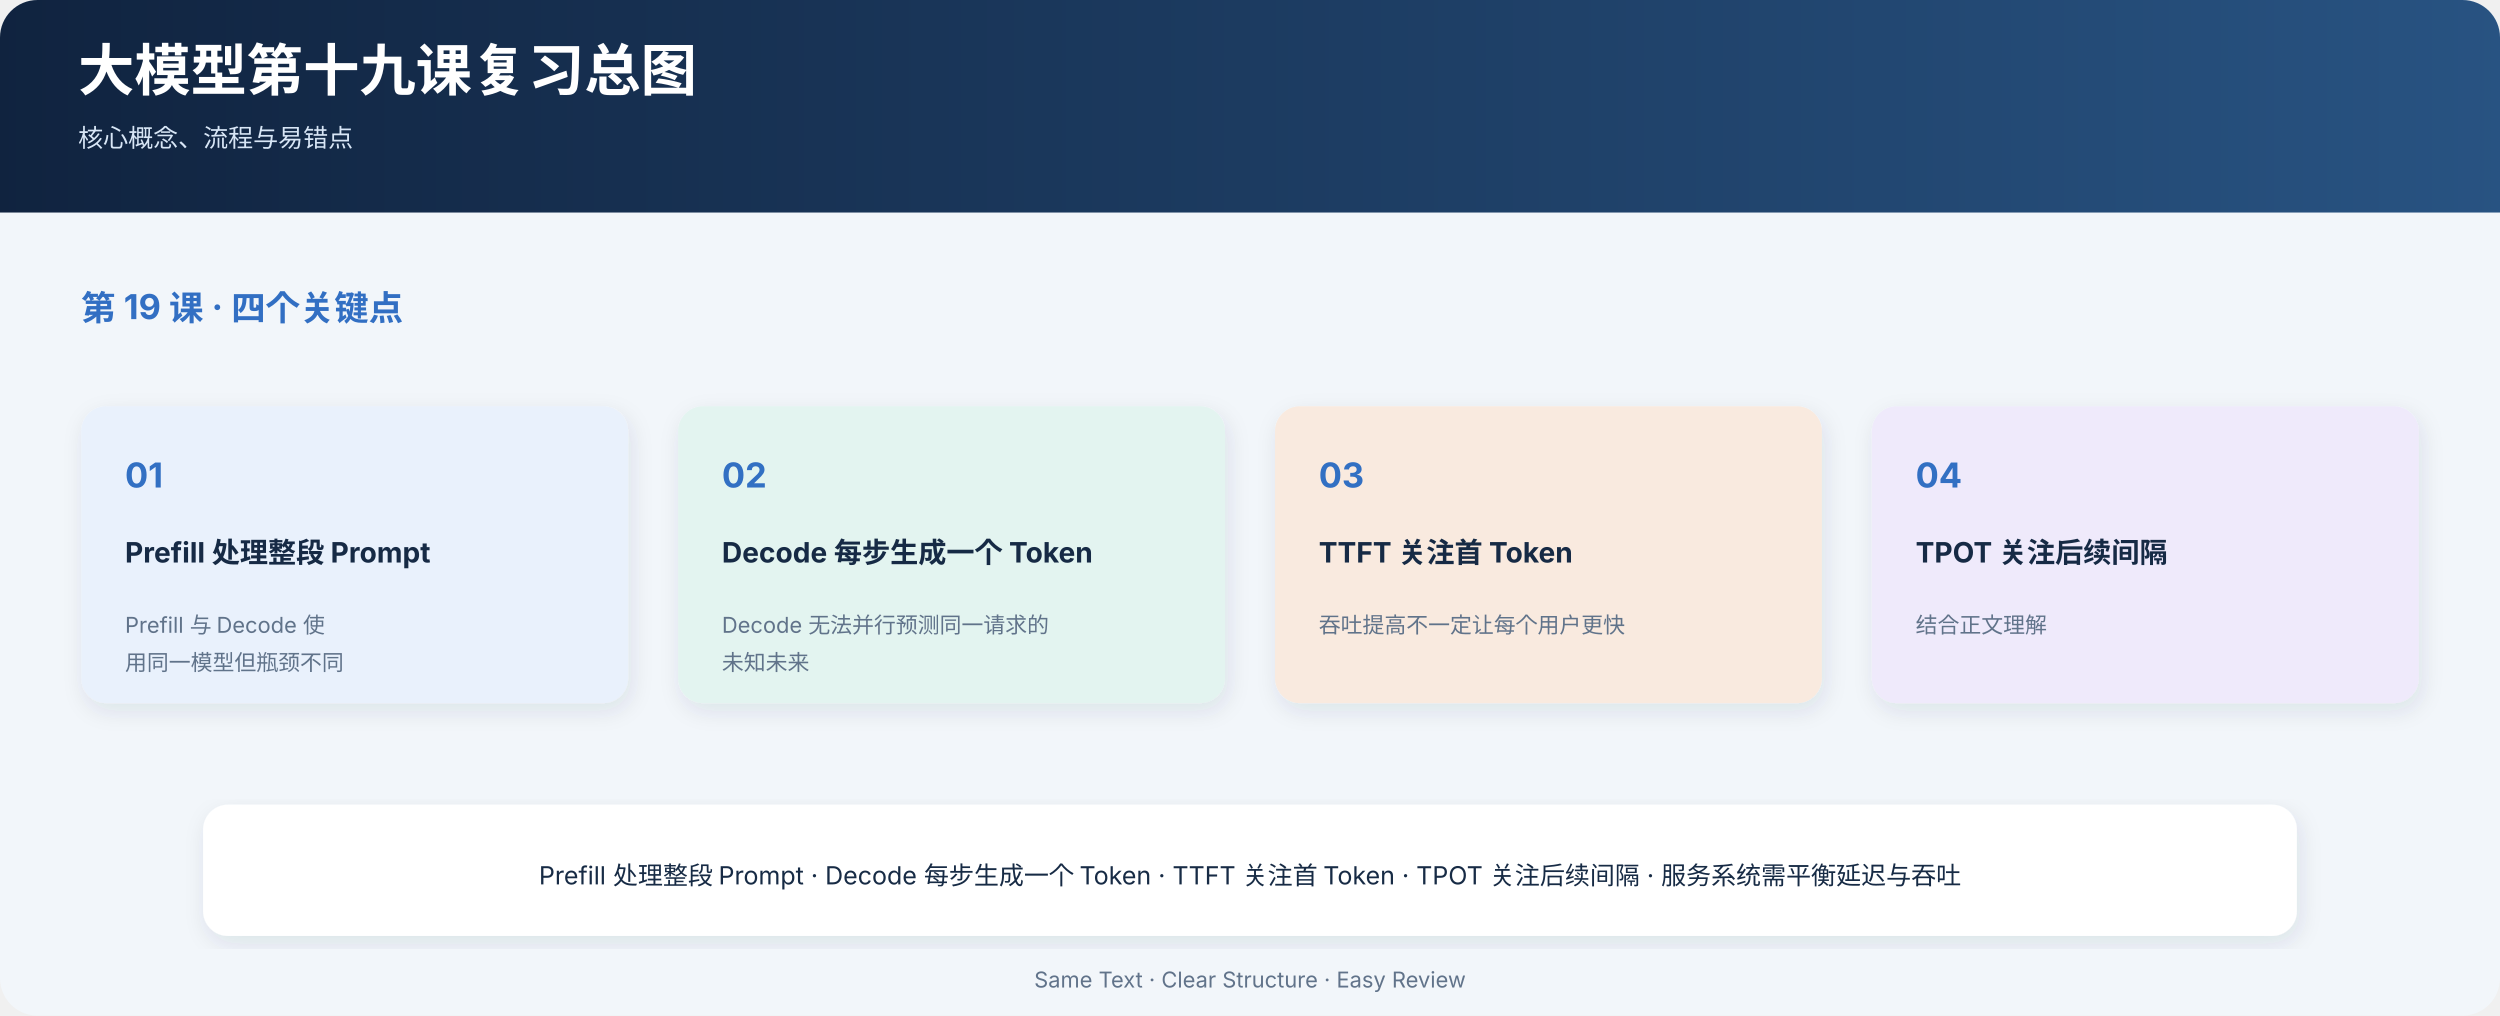
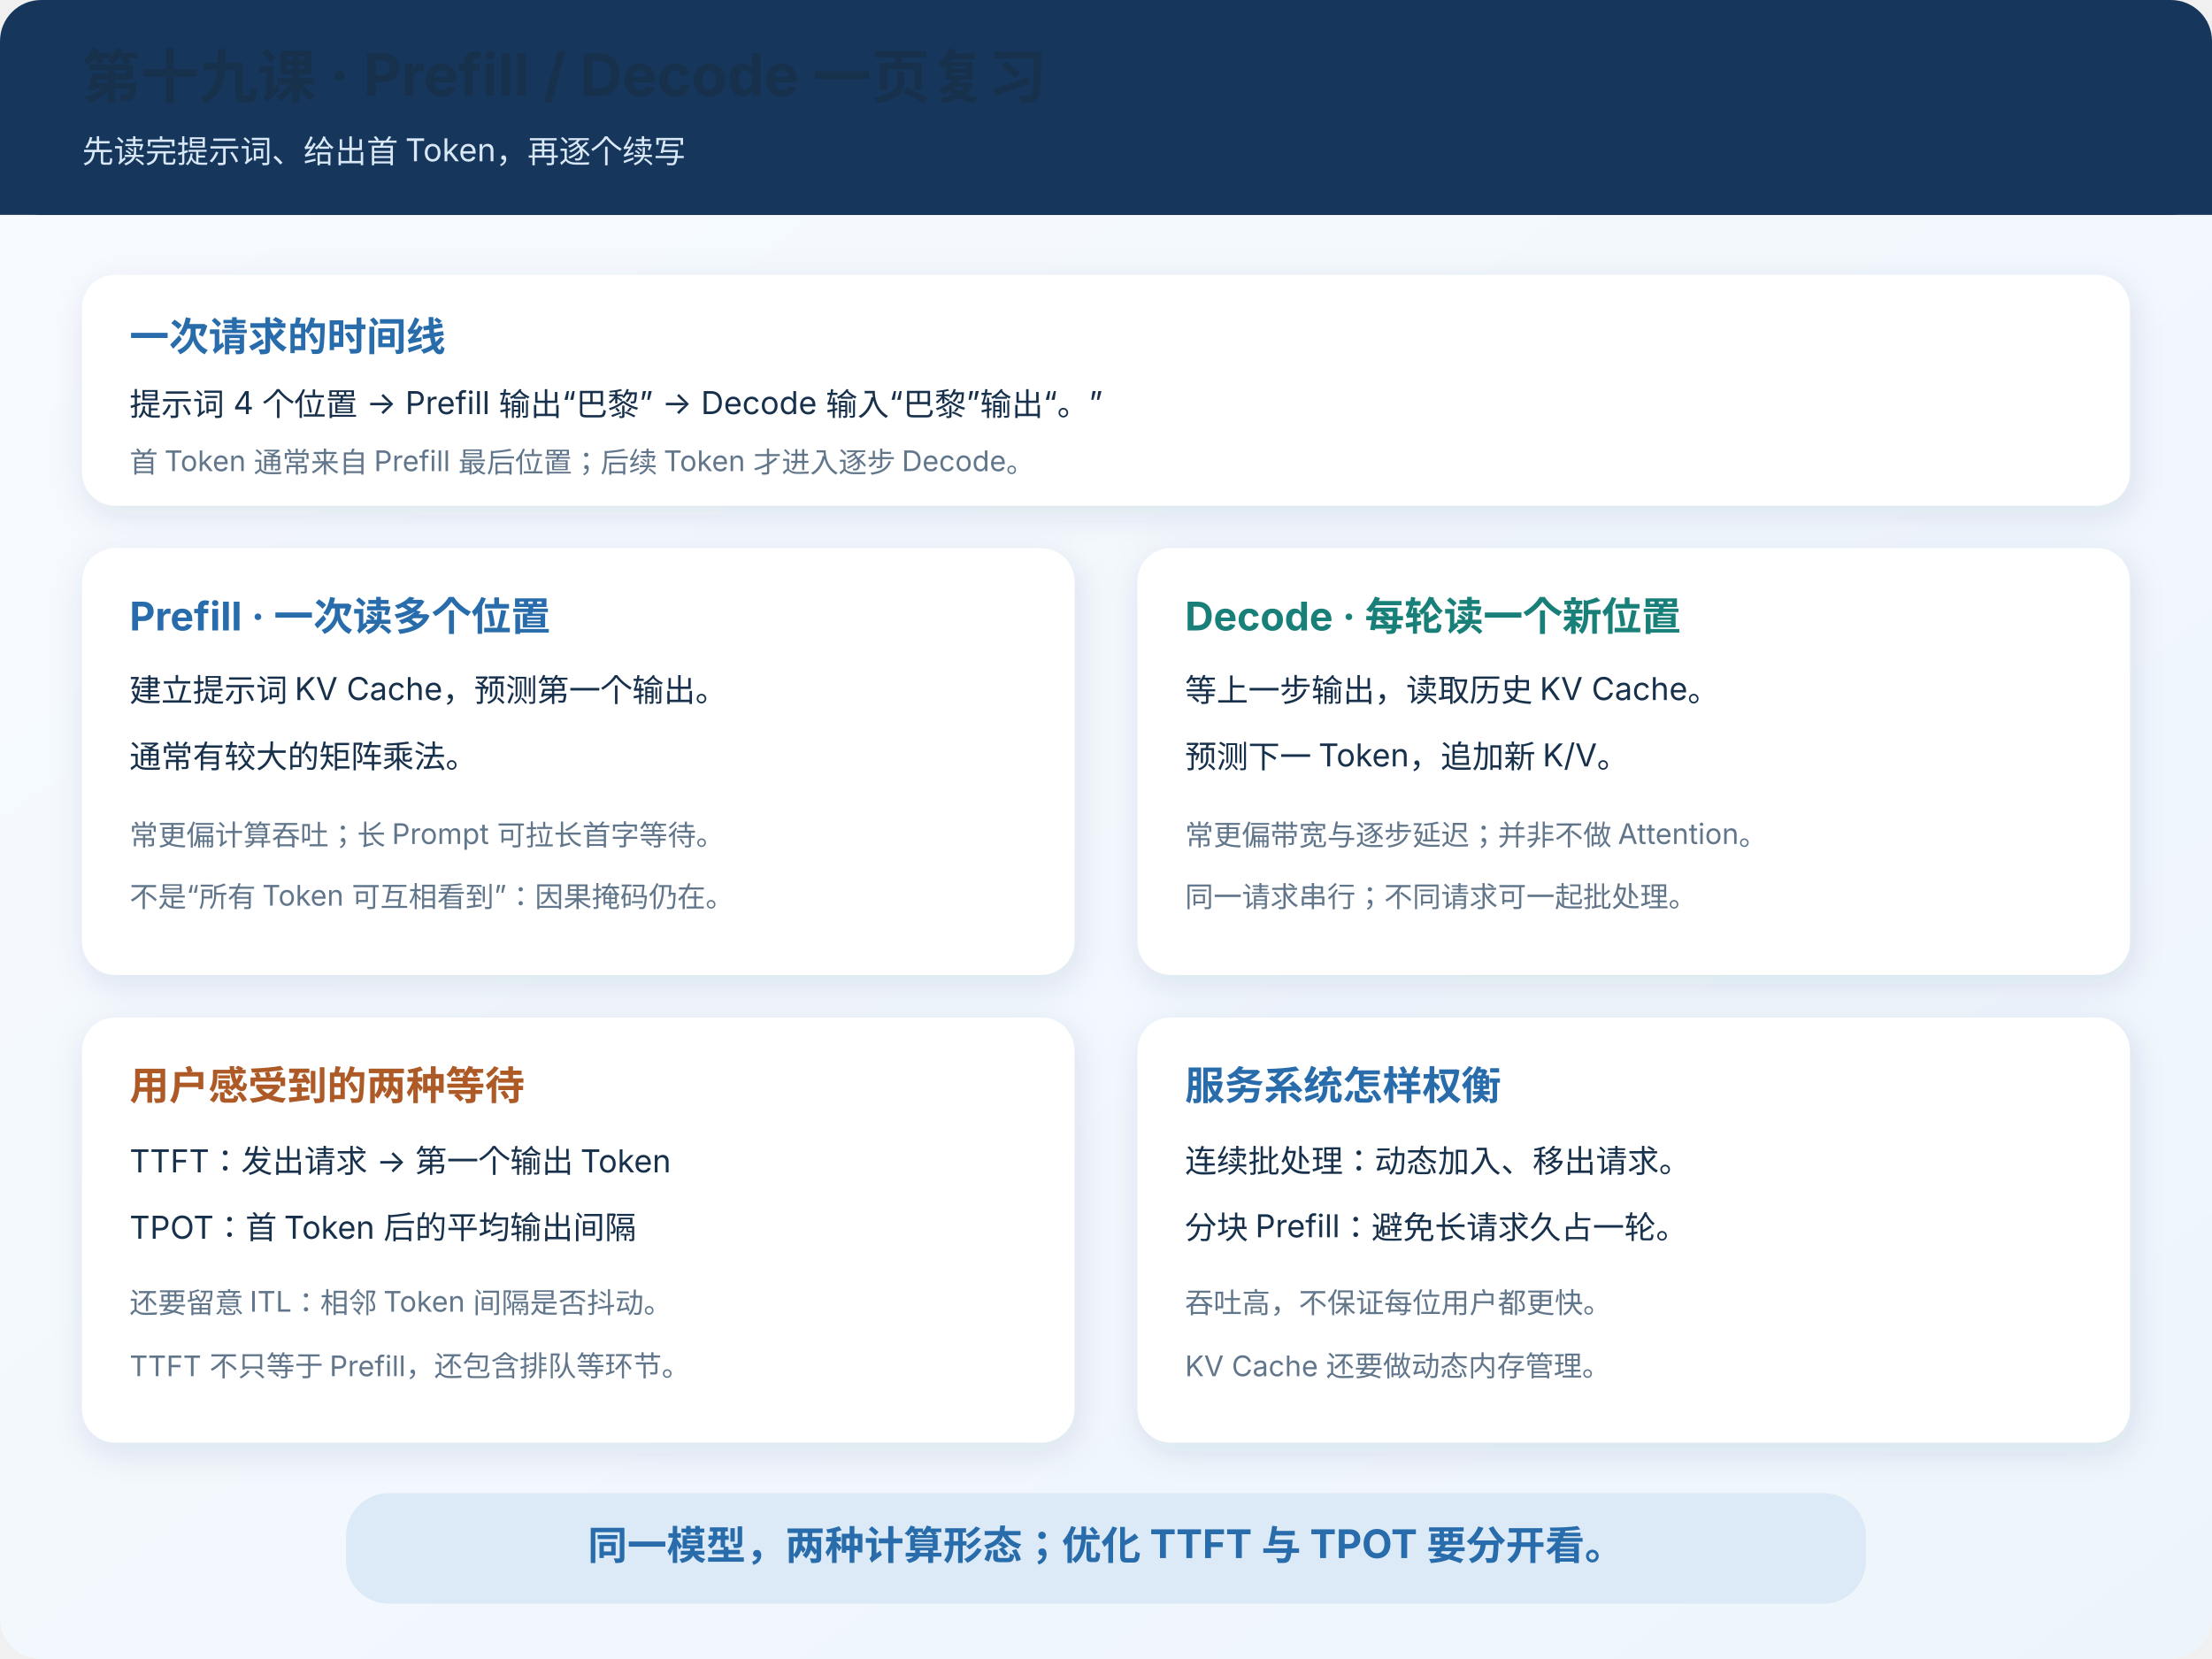
- <svg xmlns="http://www.w3.org/2000/svg" width="1600" height="650" viewBox="0 0 1600 650" role="img" aria-labelledby="t d">
+ <svg xmlns="http://www.w3.org/2000/svg" width="1400" height="1050" viewBox="0 0 1400 1050" role="img" aria-labelledby="t d">
  <defs>
-     <linearGradient id="h">
-       <stop stop-color="#10233f" />
-       <stop offset="1" stop-color="#285382" />
+     <linearGradient id="bg" x2="1" y2="1">
+       <stop stop-color="#f8fbff" />
+       <stop offset="1" stop-color="#edf5fb" />
    </linearGradient>
    <filter id="s">
-       <feDropShadow dy="5" stdDeviation="7" flood-color="#233753" flood-opacity=".1" />
+       <feDropShadow dy="6" stdDeviation="10" flood-color="#24466a" flood-opacity=".11" />
    </filter>
-     <style>text{font-family:-apple-system,BlinkMacSystemFont,"Segoe UI","PingFang SC","Microsoft YaHei",sans-serif;fill:#172b45}.w{fill:#fff}.l{fill:#d8e6f6}.m{fill:#61738a}.h1{font-size:36px;font-weight:700}.h2{font-size:22px;font-weight:700;fill:#326fc3}.h3{font-size:18px;font-weight:700}.body{font-size:16px}.small{font-size:14px}</style>
+     <style>text{font-family:-apple-system,BlinkMacSystemFont,'PingFang SC','Microsoft YaHei',sans-serif;fill:#17304b}.h{font-size:37px;font-weight:700}.sub{font-size:20px;fill:#d9e8f6}.title{font-size:25px;font-weight:700}.body{font-size:20px}.small{font-size:18px;fill:#61768b}.blue{fill:#286cab}.teal{fill:#188078}.orange{fill:#ad5a27}</style>
  </defs>
-   <rect width="1600" height="650" rx="24" fill="#f2f6fa" />
-   <path d="M24 0h1552a24 24 0 0 1 24 24v112H0V24A24 24 0 0 1 24 0z" fill="url(#h)" />
-   <text x="50" y="58" class="h1 w">大模型第十九课复习总图</text>
-   <text x="50" y="94" class="body l">核心概念、流程与易错点</text>
-   <text x="52" y="205" class="h2">第 19 课 · 四个关键点</text>
+   <rect width="1400" height="1050" rx="26" fill="url(#bg)" />
+   <rect width="1400" height="136" rx="26" fill="#17365c" />
+   <rect y="105" width="1400" height="31" fill="#17365c" />
+   <text x="52" y="62" class="h" fill="#fff">第十九课 · Prefill / Decode 一页复习</text>
+   <text x="52" y="103" class="sub">先读完提示词、给出首 Token，再逐个续写</text>
  <g filter="url(#s)">
-     <rect x="52" y="260" width="350" height="190" rx="16" fill="#e9f1fc" />
-     <text x="80" y="312" class="h2">01</text>
-     <text x="80" y="360" class="h3">Prefill 处理整段 Prompt</text>
-     <text x="80" y="405" class="small m">
-       <tspan x="80" dy="0">Prefill 与 Decode 使</tspan>
-       <tspan x="80" dy="24">用同一模型但瓶颈不同</tspan>
-     </text>
-     <rect x="434" y="260" width="350" height="190" rx="16" fill="#e3f4f0" />
-     <text x="462" y="312" class="h2">02</text>
-     <text x="462" y="360" class="h3">Decode 每步生成一个 Token</text>
-     <text x="462" y="405" class="small m">
-       <tspan x="462" dy="0">Decode 无法并行预测同一请求的</tspan>
-       <tspan x="462" dy="24">未知未来</tspan>
-     </text>
-     <rect x="816" y="260" width="350" height="190" rx="16" fill="#f9eadf" />
-     <text x="844" y="312" class="h2">03</text>
-     <text x="844" y="360" class="h3">TTFT 关注首 Token</text>
-     <text x="844" y="405" class="small m">
-       <tspan x="844" dy="0">吞吐提高不一定让每个用户更快</tspan>
-     </text>
-     <rect x="1198" y="260" width="350" height="190" rx="16" fill="#efeafb" />
-     <text x="1226" y="312" class="h2">04</text>
-     <text x="1226" y="360" class="h3">TPOT 关注后续间隔</text>
-     <text x="1226" y="405" class="small m">
-       <tspan x="1226" dy="0">结合正文理解</tspan>
-     </text>
+     <rect x="52" y="174" width="1296" height="146" rx="21" fill="#fff" />
+     <rect x="52" y="347" width="628" height="270" rx="21" fill="#fff" />
+     <rect x="720" y="347" width="628" height="270" rx="21" fill="#fff" />
+     <rect x="52" y="644" width="628" height="269" rx="21" fill="#fff" />
+     <rect x="720" y="644" width="628" height="269" rx="21" fill="#fff" />
  </g>
-   <rect x="130" y="515" width="1340" height="84" rx="16" fill="#fff" filter="url(#s)" />
-   <text x="800" y="566" class="body" text-anchor="middle">Prefill 处理整段 Prompt · Decode 每步生成一个 Token · TTFT 关注首 Token · TPOT 关注后续间隔 · 服务系统需平衡延迟与吞吐</text>
-   <text x="800" y="632" class="small m" text-anchor="middle">Same Text · Clear Structure · Easy Review</text>
+   <text x="82" y="222" class="title blue">一次请求的时间线</text>
+   <text x="82" y="263" class="body">提示词 4 个位置 → Prefill 输出“巴黎” → Decode 输入“巴黎”输出“。”</text>
+   <text x="82" y="299" class="small">首 Token 通常来自 Prefill 最后位置；后续 Token 才进入逐步 Decode。</text>
+   <text x="82" y="399" class="title blue">Prefill · 一次读多个位置</text>
+   <text x="82" y="444" class="body">建立提示词 KV Cache，预测第一个输出。</text>
+   <text x="82" y="486" class="body">通常有较大的矩阵乘法。</text>
+   <text x="82" y="535" class="small">常更偏计算吞吐；长 Prompt 可拉长首字等待。</text>
+   <text x="82" y="574" class="small">不是“所有 Token 可互相看到”：因果掩码仍在。</text>
+   <text x="750" y="399" class="title teal">Decode · 每轮读一个新位置</text>
+   <text x="750" y="444" class="body">等上一步输出，读取历史 KV Cache。</text>
+   <text x="750" y="486" class="body">预测下一 Token，追加新 K/V。</text>
+   <text x="750" y="535" class="small">常更偏带宽与逐步延迟；并非不做 Attention。</text>
+   <text x="750" y="574" class="small">同一请求串行；不同请求可一起批处理。</text>
+   <text x="82" y="696" class="title orange">用户感受到的两种等待</text>
+   <text x="82" y="742" class="body">TTFT：发出请求 → 第一个输出 Token</text>
+   <text x="82" y="784" class="body">TPOT：首 Token 后的平均输出间隔</text>
+   <text x="82" y="831" class="small">还要留意 ITL：相邻 Token 间隔是否抖动。</text>
+   <text x="82" y="871" class="small">TTFT 不只等于 Prefill，还包含排队等环节。</text>
+   <text x="750" y="696" class="title blue">服务系统怎样权衡</text>
+   <text x="750" y="742" class="body">连续批处理：动态加入、移出请求。</text>
+   <text x="750" y="784" class="body">分块 Prefill：避免长请求久占一轮。</text>
+   <text x="750" y="831" class="small">吞吐高，不保证每位用户都更快。</text>
+   <text x="750" y="871" class="small">KV Cache 还要做动态内存管理。</text>
+   <rect x="219" y="945" width="962" height="70" rx="27" fill="#dceaf7" />
+   <text x="700" y="987" text-anchor="middle" class="title blue">同一模型，两种计算形态；优化 TTFT 与 TPOT 要分开看。</text>
</svg>
